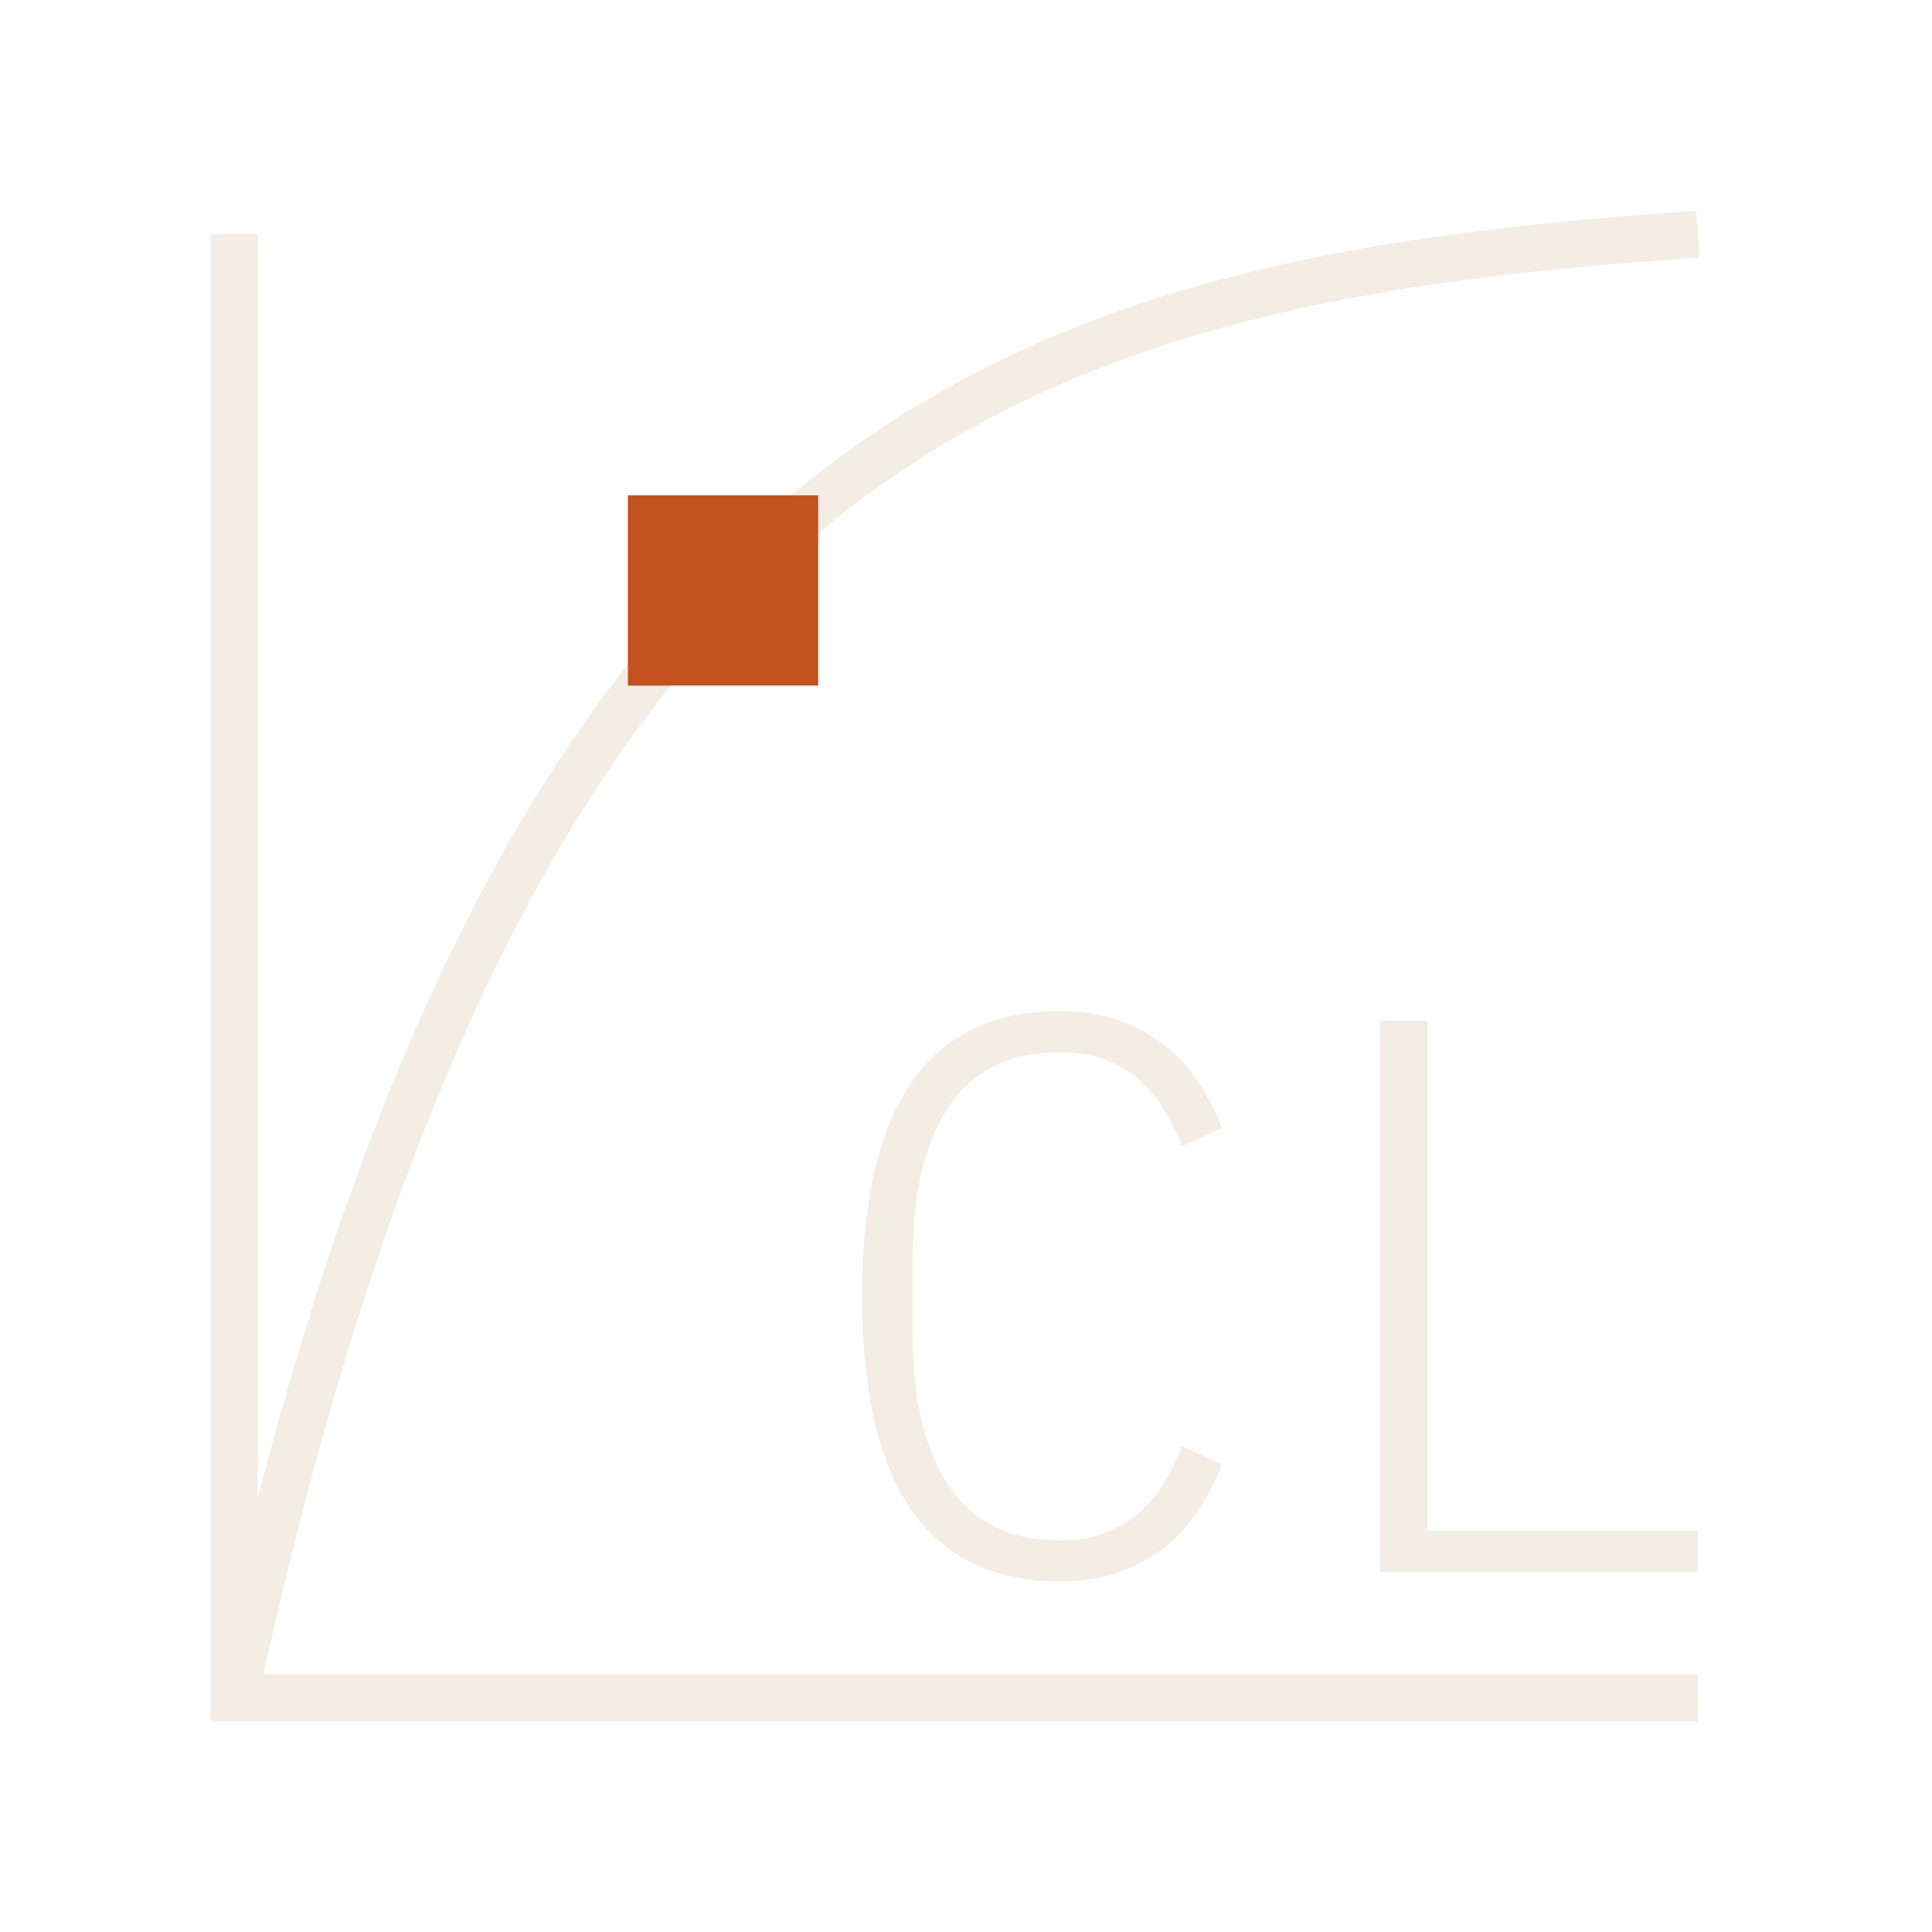
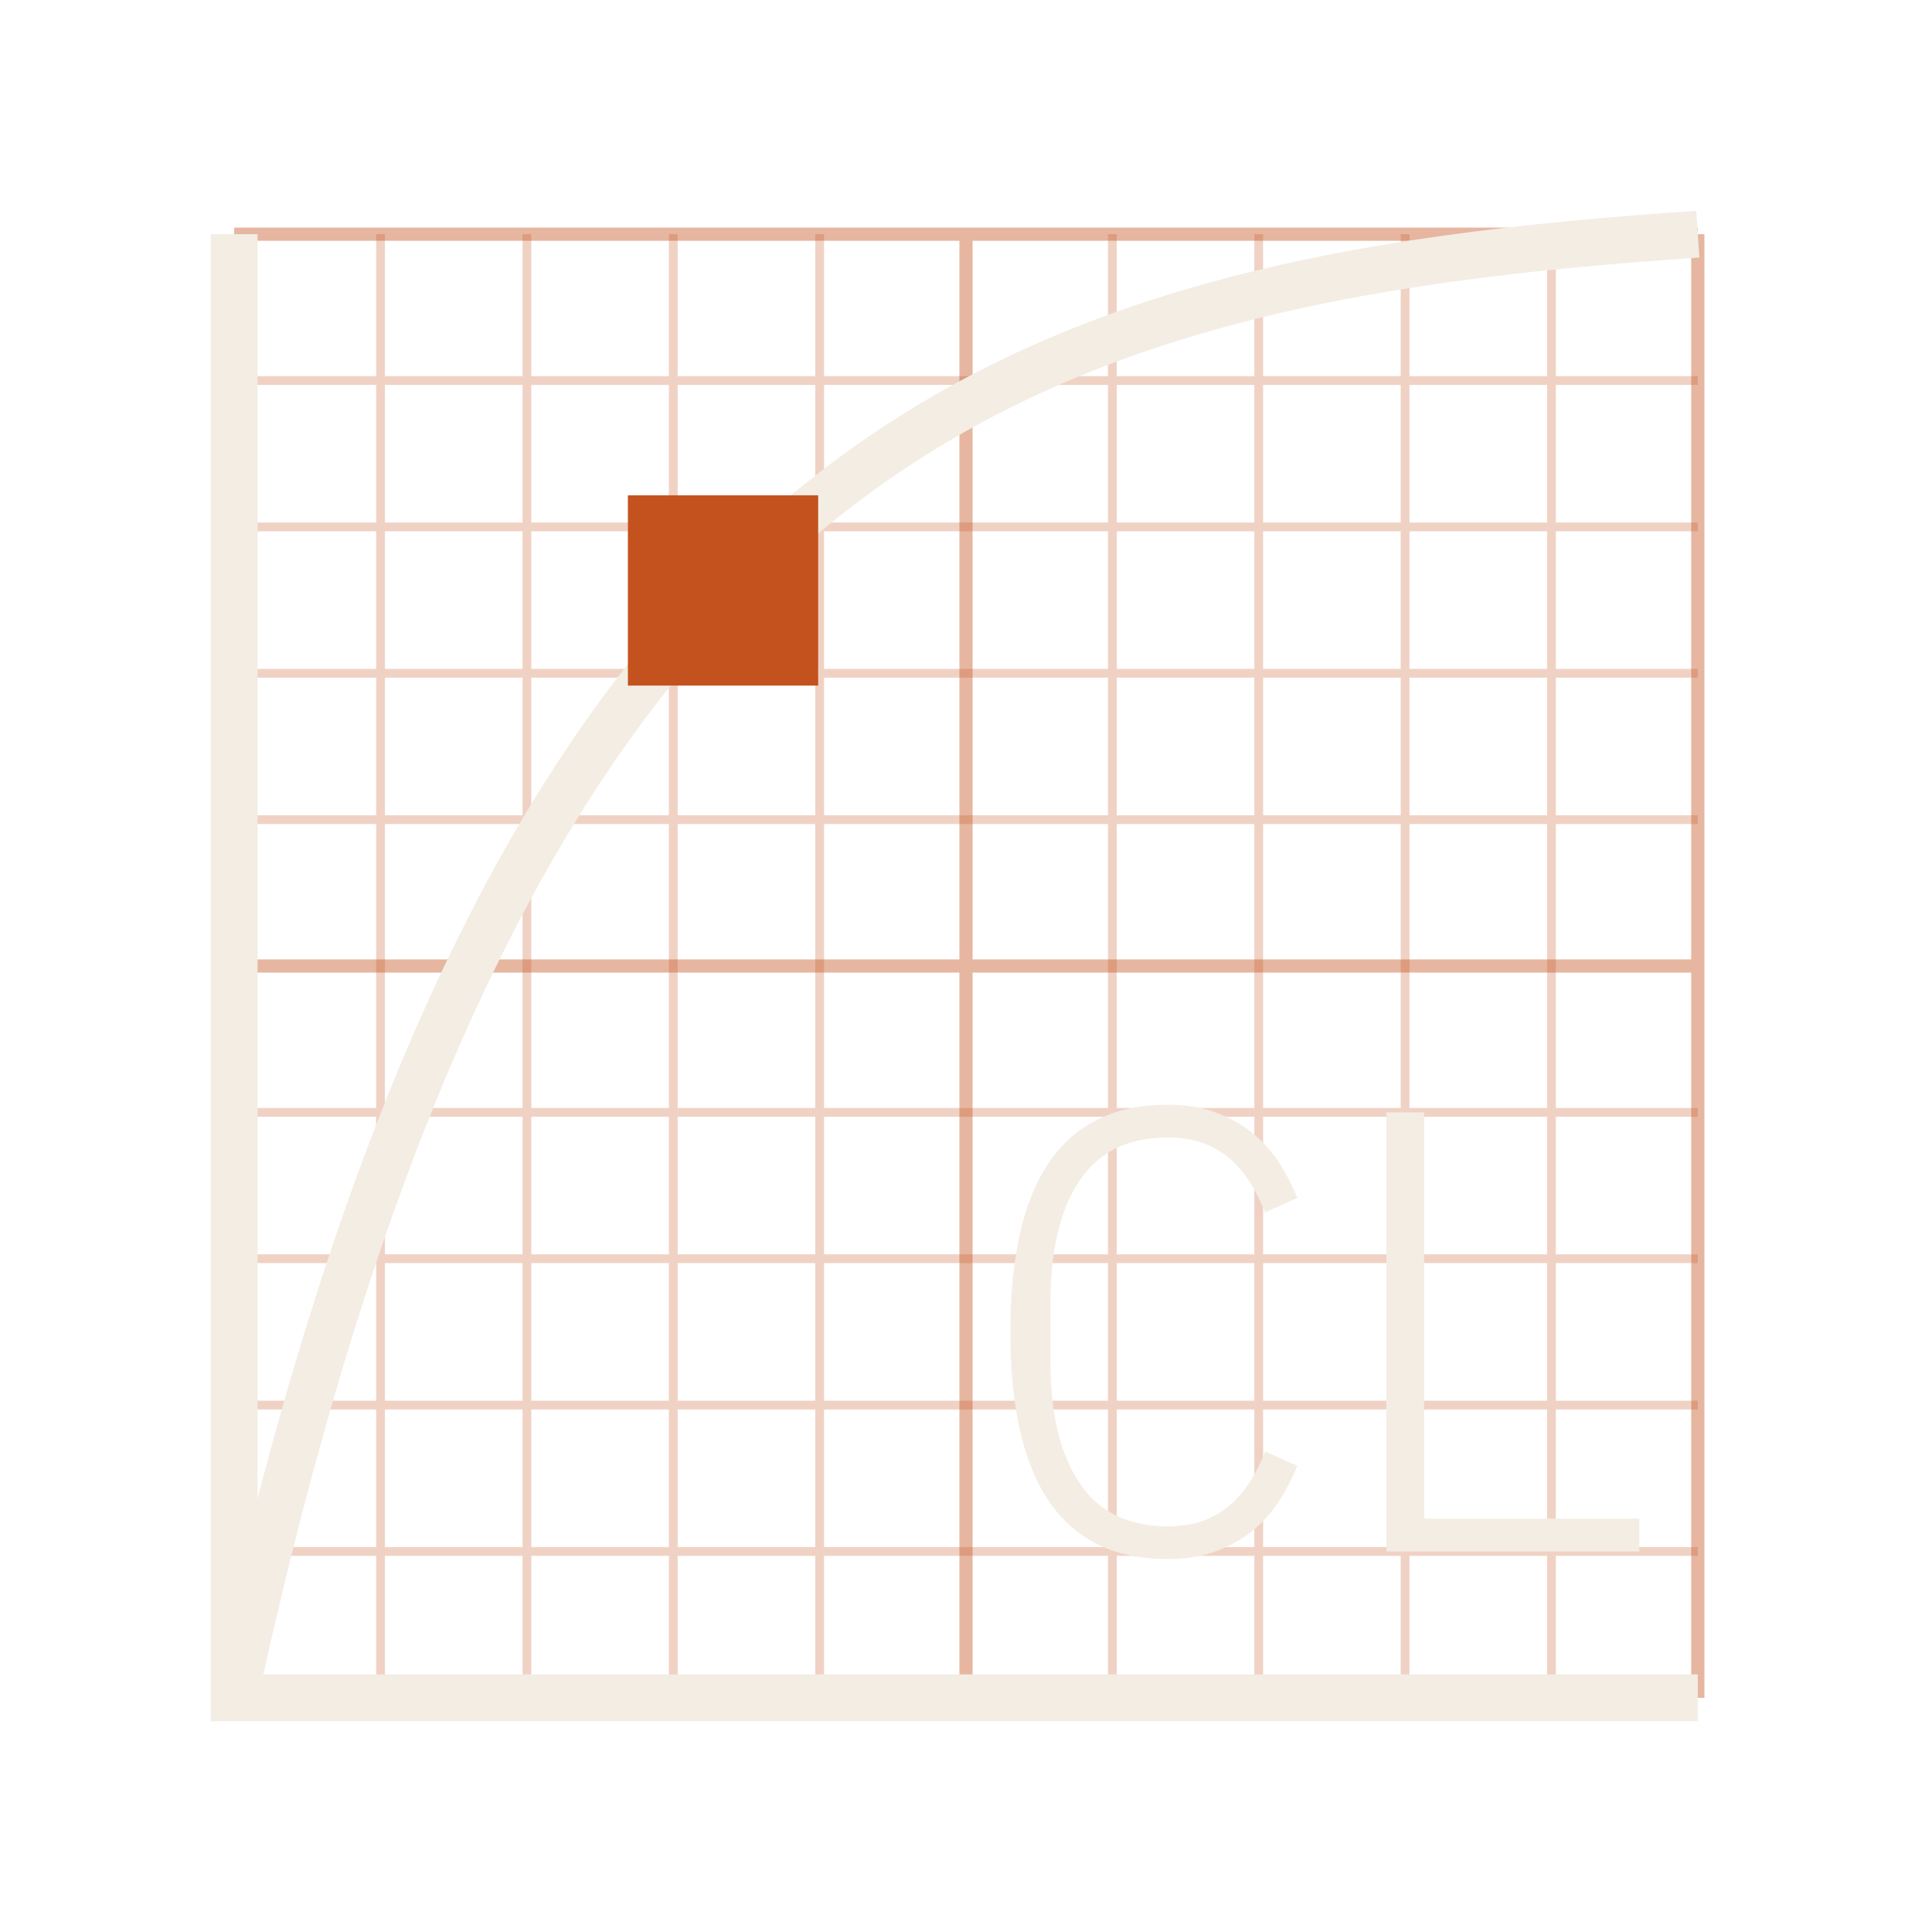
<svg xmlns="http://www.w3.org/2000/svg" viewBox="-16 -16 132 132" width="132" height="132" role="img" aria-label="Christopher Laing - CL mark (dark)">
+   <g data-part="grid" fill="none" stroke="#C4521E" stroke-linecap="butt">
+     <path data-part="grid-minor" d="M10,0V100M20,0V100M30,0V100M40,0V100M60,0V100M70,0V100M80,0V100M90,0V100M0,10H100M0,20H100M0,30H100M0,40H100M0,60H100M0,70H100M0,80H100M0,90H100" stroke-width="0.6" stroke-opacity="0.26" />
+     <path data-part="grid-major" d="M50,0V100M0,50H100M100,0V100M0,0H100" stroke-width="0.9" stroke-opacity="0.42" />
+   </g>
  <g data-part="symbol">
    <path data-part="axes" d="M0,0 V100 H100" fill="none" stroke="#F3EDE4" stroke-width="3.2" stroke-linecap="butt" stroke-linejoin="miter" />
    <path data-part="curve" d="M0,100 C18.75,13.83 52.68,3.19 100,0" fill="none" stroke="#F3EDE4" stroke-width="3.2" stroke-linecap="butt" stroke-linejoin="miter" />
    <rect data-part="operating-point" x="26.90" y="17.84" width="13" height="13" fill="#C4521E" />
  </g>
-   <path data-part="initials" d="M56.39 92.05Q42.9 92.05 42.9 72.56Q42.9 53.08 56.39 53.08Q58.71 53.08 60.49 53.73Q62.28 54.38 63.62 55.46Q64.97 56.54 65.92 57.99Q66.86 59.45 67.51 61.07L64.76 62.31Q64.22 60.96 63.49 59.77Q62.76 58.59 61.76 57.72Q60.76 56.86 59.44 56.37Q58.12 55.89 56.39 55.89Q51.32 55.89 48.84 59.58Q46.35 63.28 46.35 70.03V75.1Q46.35 81.85 48.84 85.54Q51.32 89.24 56.39 89.24Q58.12 89.24 59.44 88.76Q60.76 88.27 61.76 87.41Q62.76 86.54 63.49 85.38Q64.22 84.22 64.76 82.82L67.51 84.06Q66.86 85.68 65.92 87.14Q64.97 88.59 63.62 89.67Q62.28 90.75 60.49 91.4Q58.71 92.05 56.39 92.05ZM78.3 91.4V53.73H81.54V88.59H100V91.4Z" fill="#F3EDE4" />
+   <g data-part="initials">
+     <path data-part="initial-c" d="M63.77 90.52Q53.03 90.52 53.03 75Q53.03 59.48 63.77 59.48Q65.62 59.48 67.03 60Q68.46 60.52 69.53 61.38Q70.6 62.24 71.36 63.39Q72.11 64.56 72.63 65.85L70.44 66.83Q70.01 65.76 69.42 64.81Q68.84 63.87 68.05 63.18Q67.25 62.49 66.2 62.1Q65.15 61.72 63.77 61.72Q59.73 61.72 57.76 64.66Q55.77 67.61 55.77 72.98V77.02Q55.77 82.39 57.76 85.33Q59.73 88.28 63.77 88.28Q65.15 88.28 66.2 87.9Q67.25 87.51 68.05 86.82Q68.84 86.13 69.42 85.21Q70.01 84.28 70.44 83.17L72.63 84.15Q72.11 85.44 71.36 86.61Q70.6 87.76 69.53 88.62Q68.46 89.48 67.03 90Q65.62 90.52 63.77 90.52Z" fill="#F3EDE4" />
+     <path data-part="initial-l" d="M78.72 90V60H81.3V87.76H96V90Z" fill="#F3EDE4" />
+   </g>
</svg>
